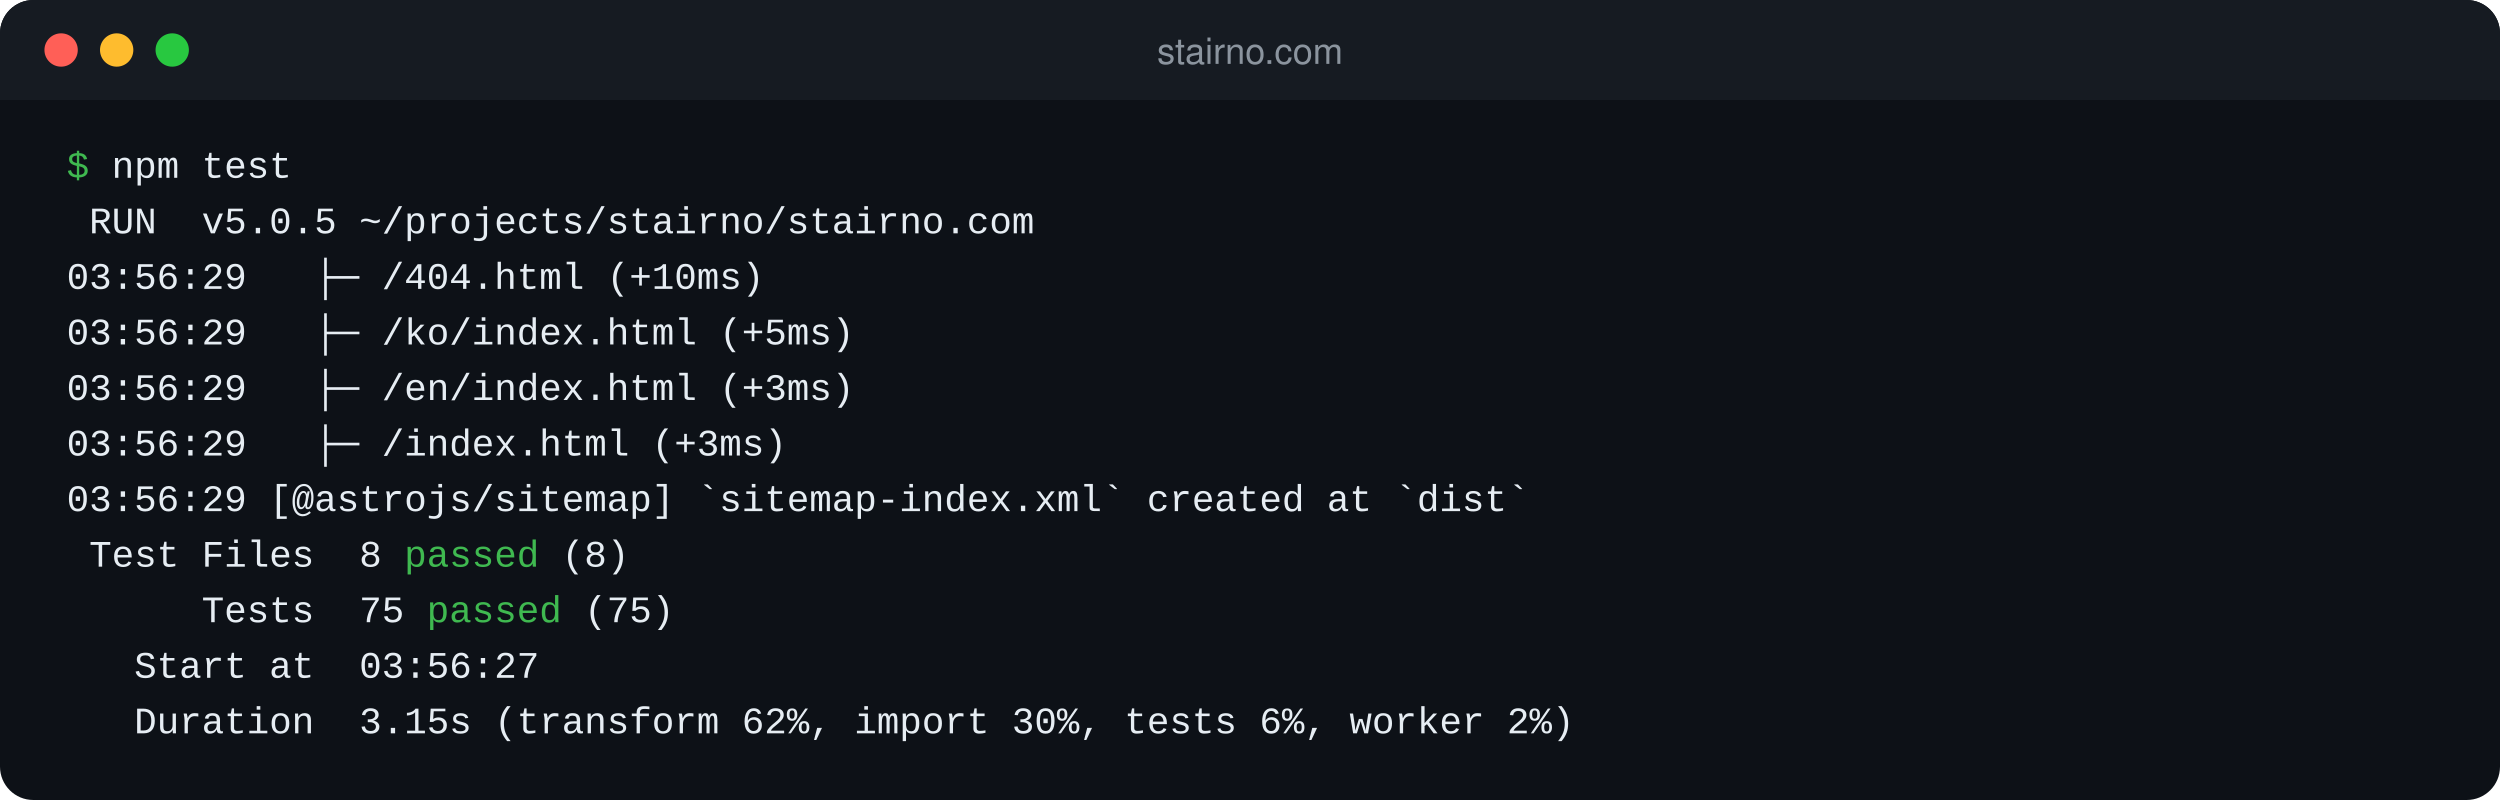
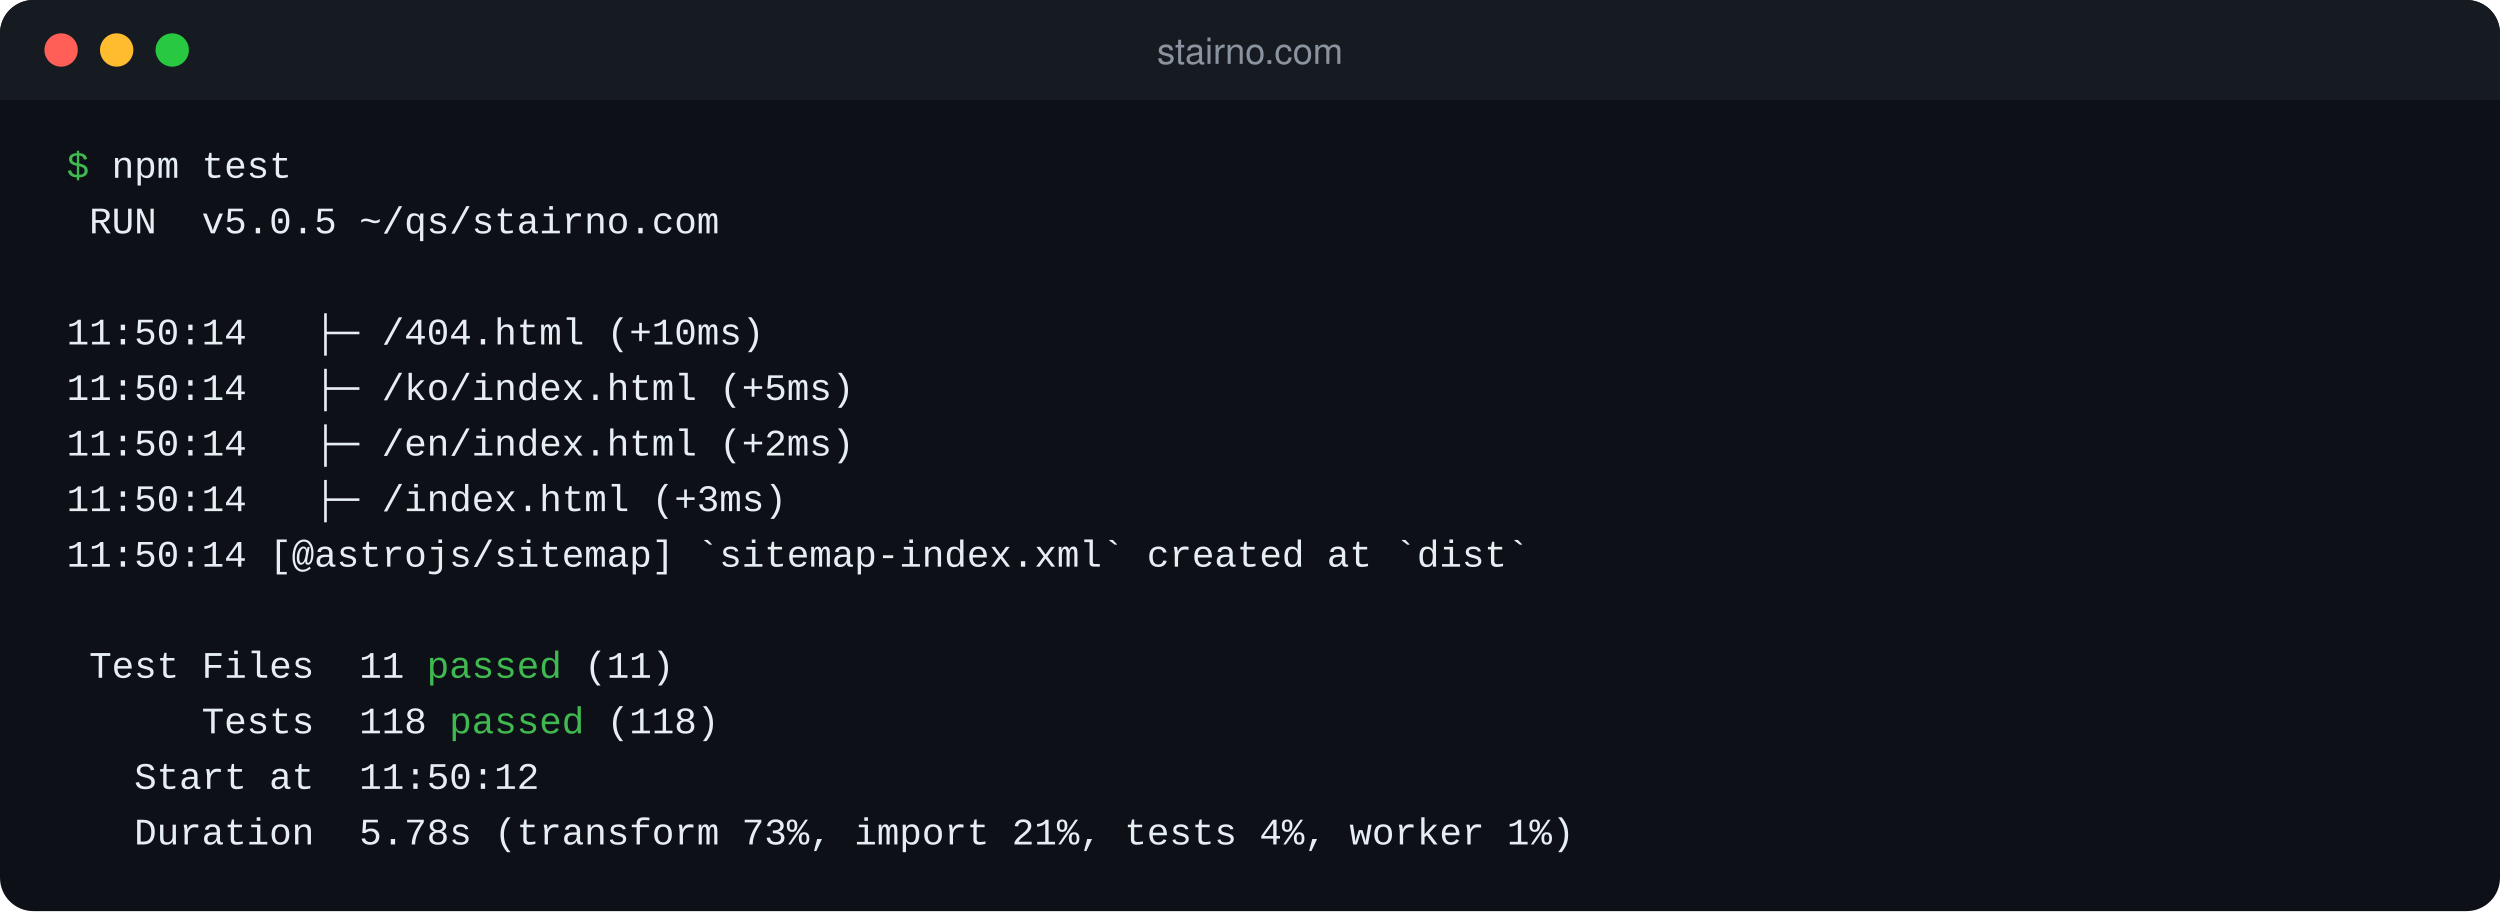
- <svg xmlns="http://www.w3.org/2000/svg" width="900" height="288" viewBox="0 0 900 288" role="img" aria-label="Terminal output of npm test">
-   <rect width="900" height="288" rx="12" fill="#0d1117" />
+ <svg xmlns="http://www.w3.org/2000/svg" width="900" height="328" viewBox="0 0 900 328" role="img" aria-label="Terminal output of npm test">
+   <rect width="900" height="328" rx="12" fill="#0d1117" />
  <rect width="900" height="36" rx="12" fill="#161b22" />
  <rect y="24" width="900" height="12" fill="#161b22" />
  <circle cx="22" cy="18" r="6" fill="#ff5f57" />
  <circle cx="42" cy="18" r="6" fill="#febc2e" />
  <circle cx="62" cy="18" r="6" fill="#28c840" />
  <text x="450" y="23" text-anchor="middle" fill="#8b949e" font-family="-apple-system, 'Segoe UI', Helvetica, Arial, sans-serif" font-size="13">stairno.com</text>
  <g font-family="ui-monospace, SFMono-Regular, 'SF Mono', Menlo, Consolas, 'Liberation Mono', monospace" font-size="13.5" fill="#e6edf3">
    <text x="24" y="64">
      <tspan fill="#3fb950">$</tspan> npm test</text>
-     <text x="24" y="84" xml:space="preserve"> RUN  v5.0.5 ~/projects/stairno/stairno.com</text>
-     <text x="24" y="104" xml:space="preserve">03:56:29   ├─ /404.html (+10ms) </text>
-     <text x="24" y="124" xml:space="preserve">03:56:29   ├─ /ko/index.html (+5ms) </text>
-     <text x="24" y="144" xml:space="preserve">03:56:29   ├─ /en/index.html (+3ms) </text>
-     <text x="24" y="164" xml:space="preserve">03:56:29   ├─ /index.html (+3ms) </text>
-     <text x="24" y="184" xml:space="preserve">03:56:29 [@astrojs/sitemap] `sitemap-index.xml` created at `dist`</text>
-     <text x="24" y="204" xml:space="preserve"> Test Files  8 <tspan fill="#3fb950">passed</tspan> (8)</text>
-     <text x="24" y="224" xml:space="preserve">      Tests  75 <tspan fill="#3fb950">passed</tspan> (75)</text>
-     <text x="24" y="244" xml:space="preserve">   Start at  03:56:27</text>
-     <text x="24" y="264" xml:space="preserve">   Duration  3.15s (transform 62%, import 30%, tests 6%, worker 2%)</text>
+     <text x="24" y="84" xml:space="preserve"> RUN  v5.0.5 ~/qs/stairno.com</text>
+     <text x="24" y="104" xml:space="preserve" />
+     <text x="24" y="124" xml:space="preserve">11:50:14   ├─ /404.html (+10ms) </text>
+     <text x="24" y="144" xml:space="preserve">11:50:14   ├─ /ko/index.html (+5ms) </text>
+     <text x="24" y="164" xml:space="preserve">11:50:14   ├─ /en/index.html (+2ms) </text>
+     <text x="24" y="184" xml:space="preserve">11:50:14   ├─ /index.html (+3ms) </text>
+     <text x="24" y="204" xml:space="preserve">11:50:14 [@astrojs/sitemap] `sitemap-index.xml` created at `dist`</text>
+     <text x="24" y="224" xml:space="preserve" />
+     <text x="24" y="244" xml:space="preserve"> Test Files  11 <tspan fill="#3fb950">passed</tspan> (11)</text>
+     <text x="24" y="264" xml:space="preserve">      Tests  118 <tspan fill="#3fb950">passed</tspan> (118)</text>
+     <text x="24" y="284" xml:space="preserve">   Start at  11:50:12</text>
+     <text x="24" y="304" xml:space="preserve">   Duration  5.78s (transform 73%, import 21%, tests 4%, worker 1%)</text>
  </g>
</svg>
